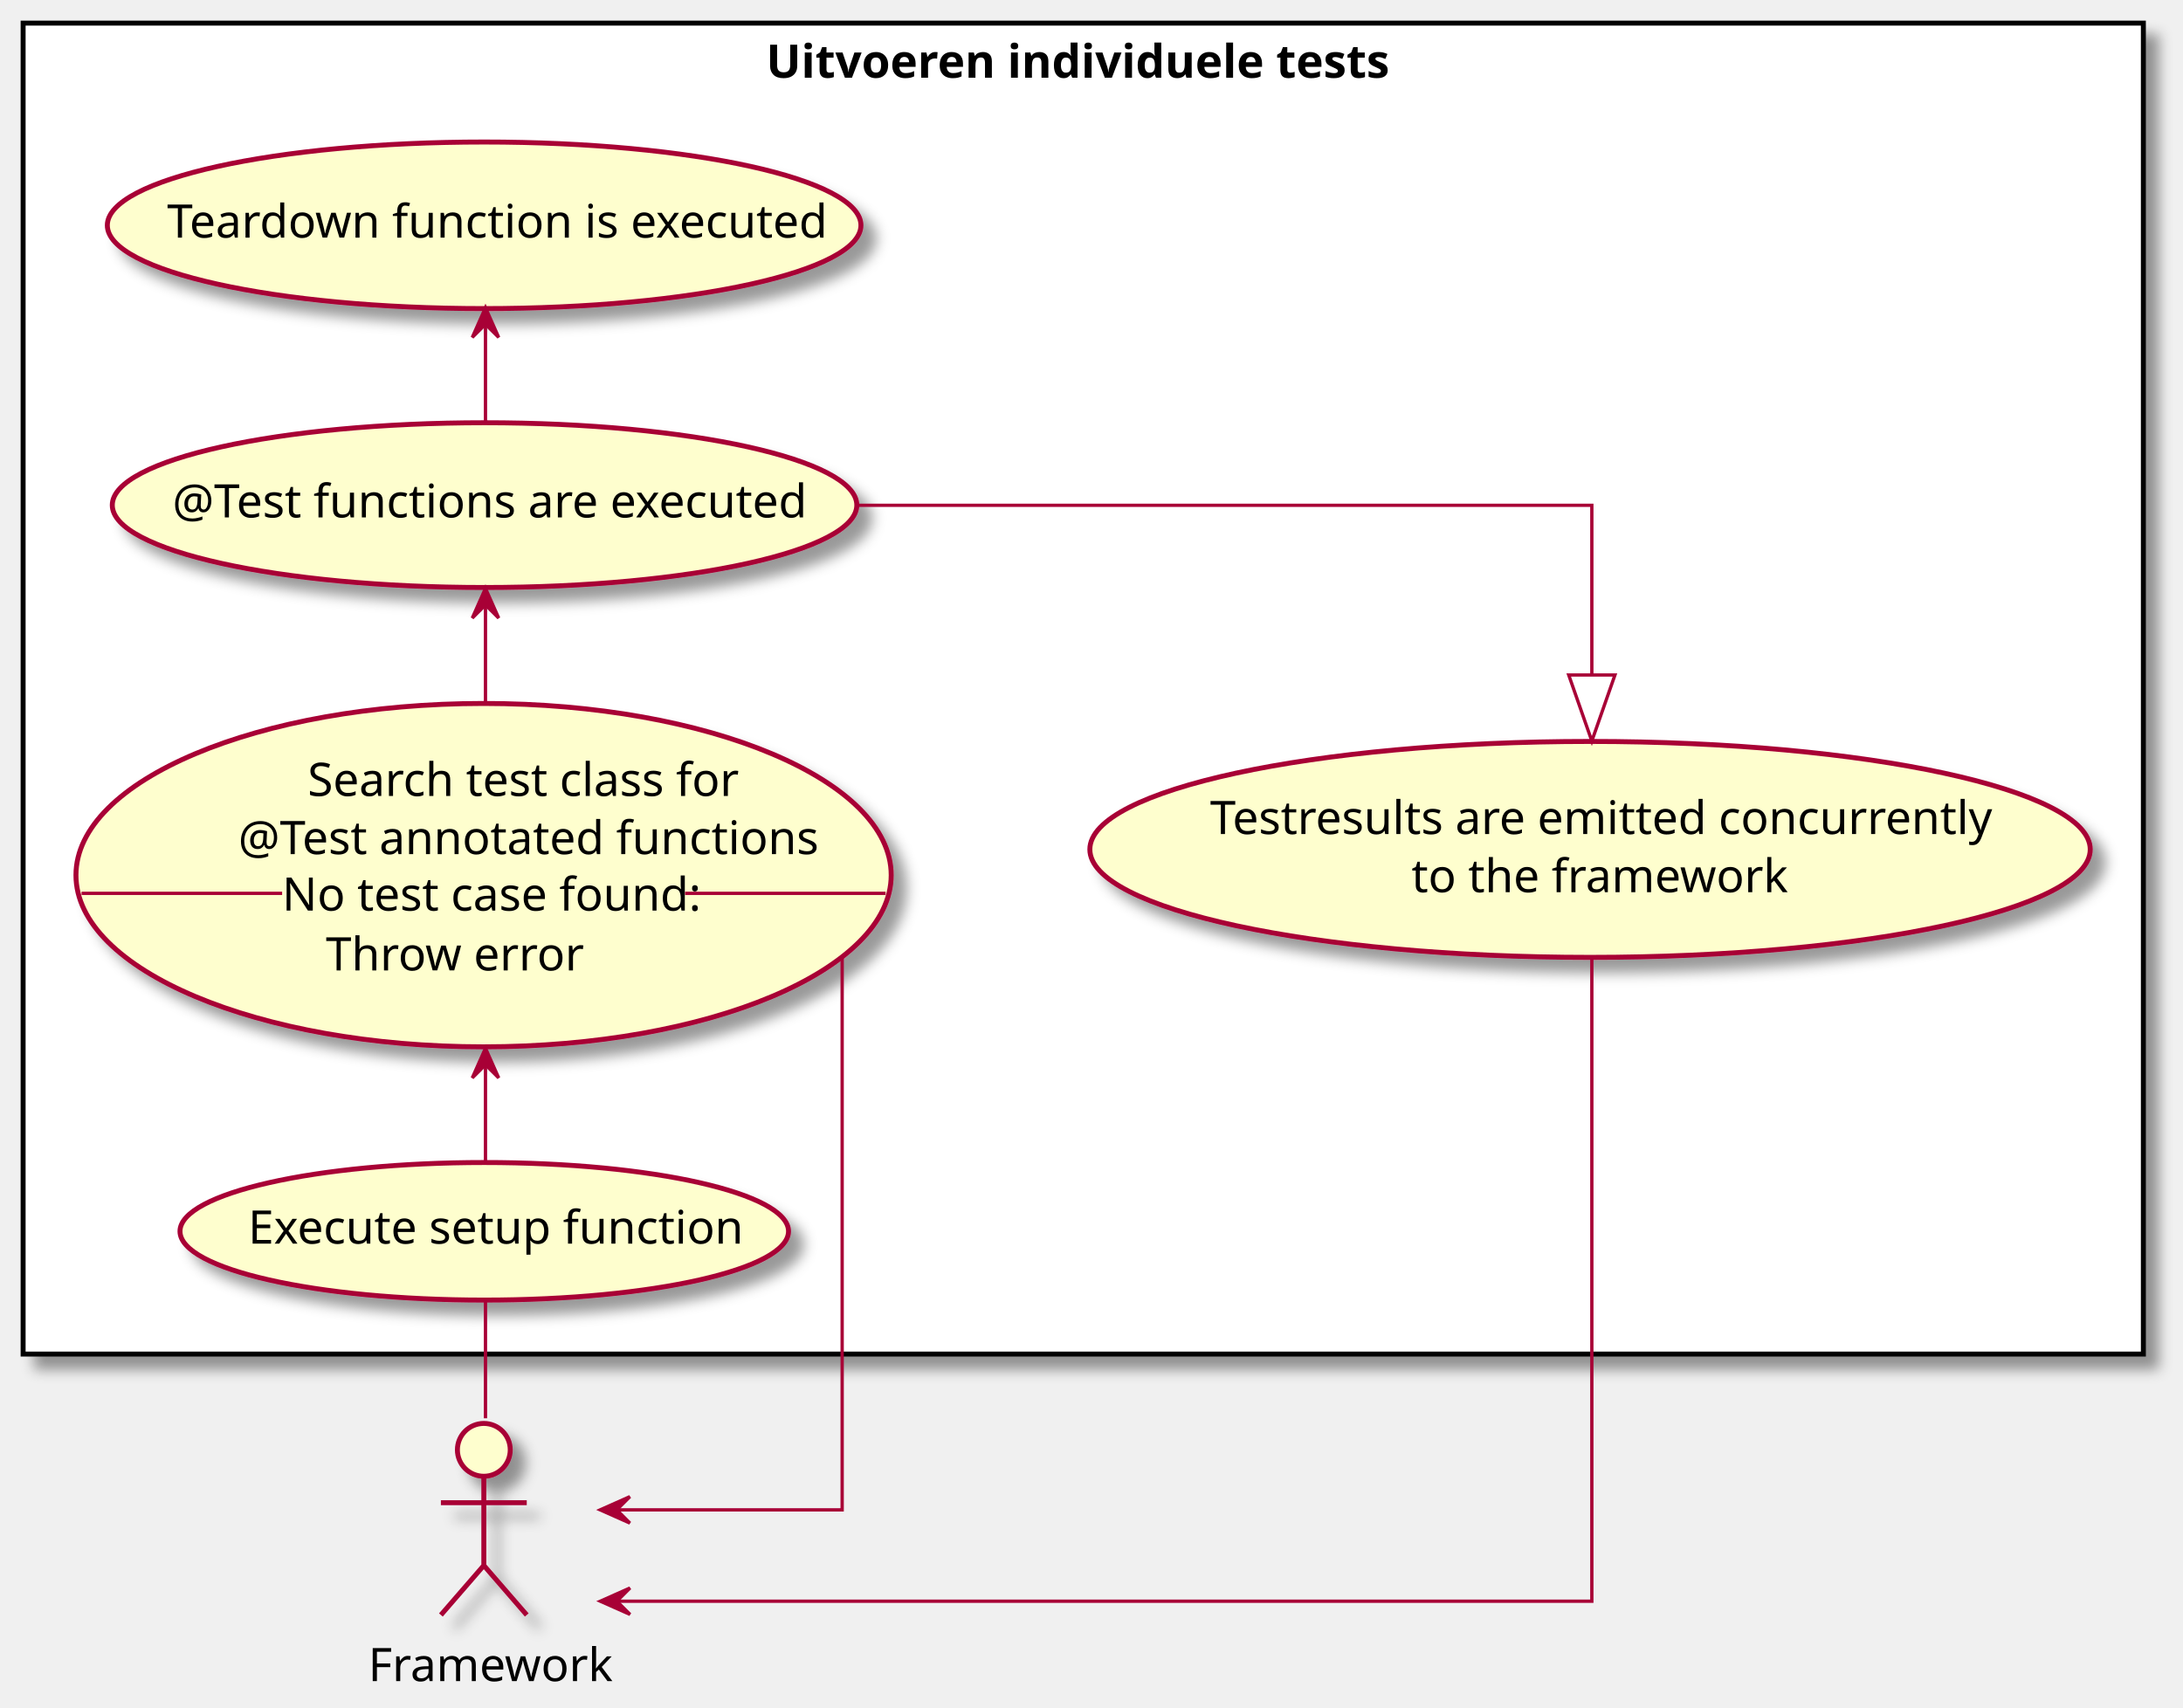
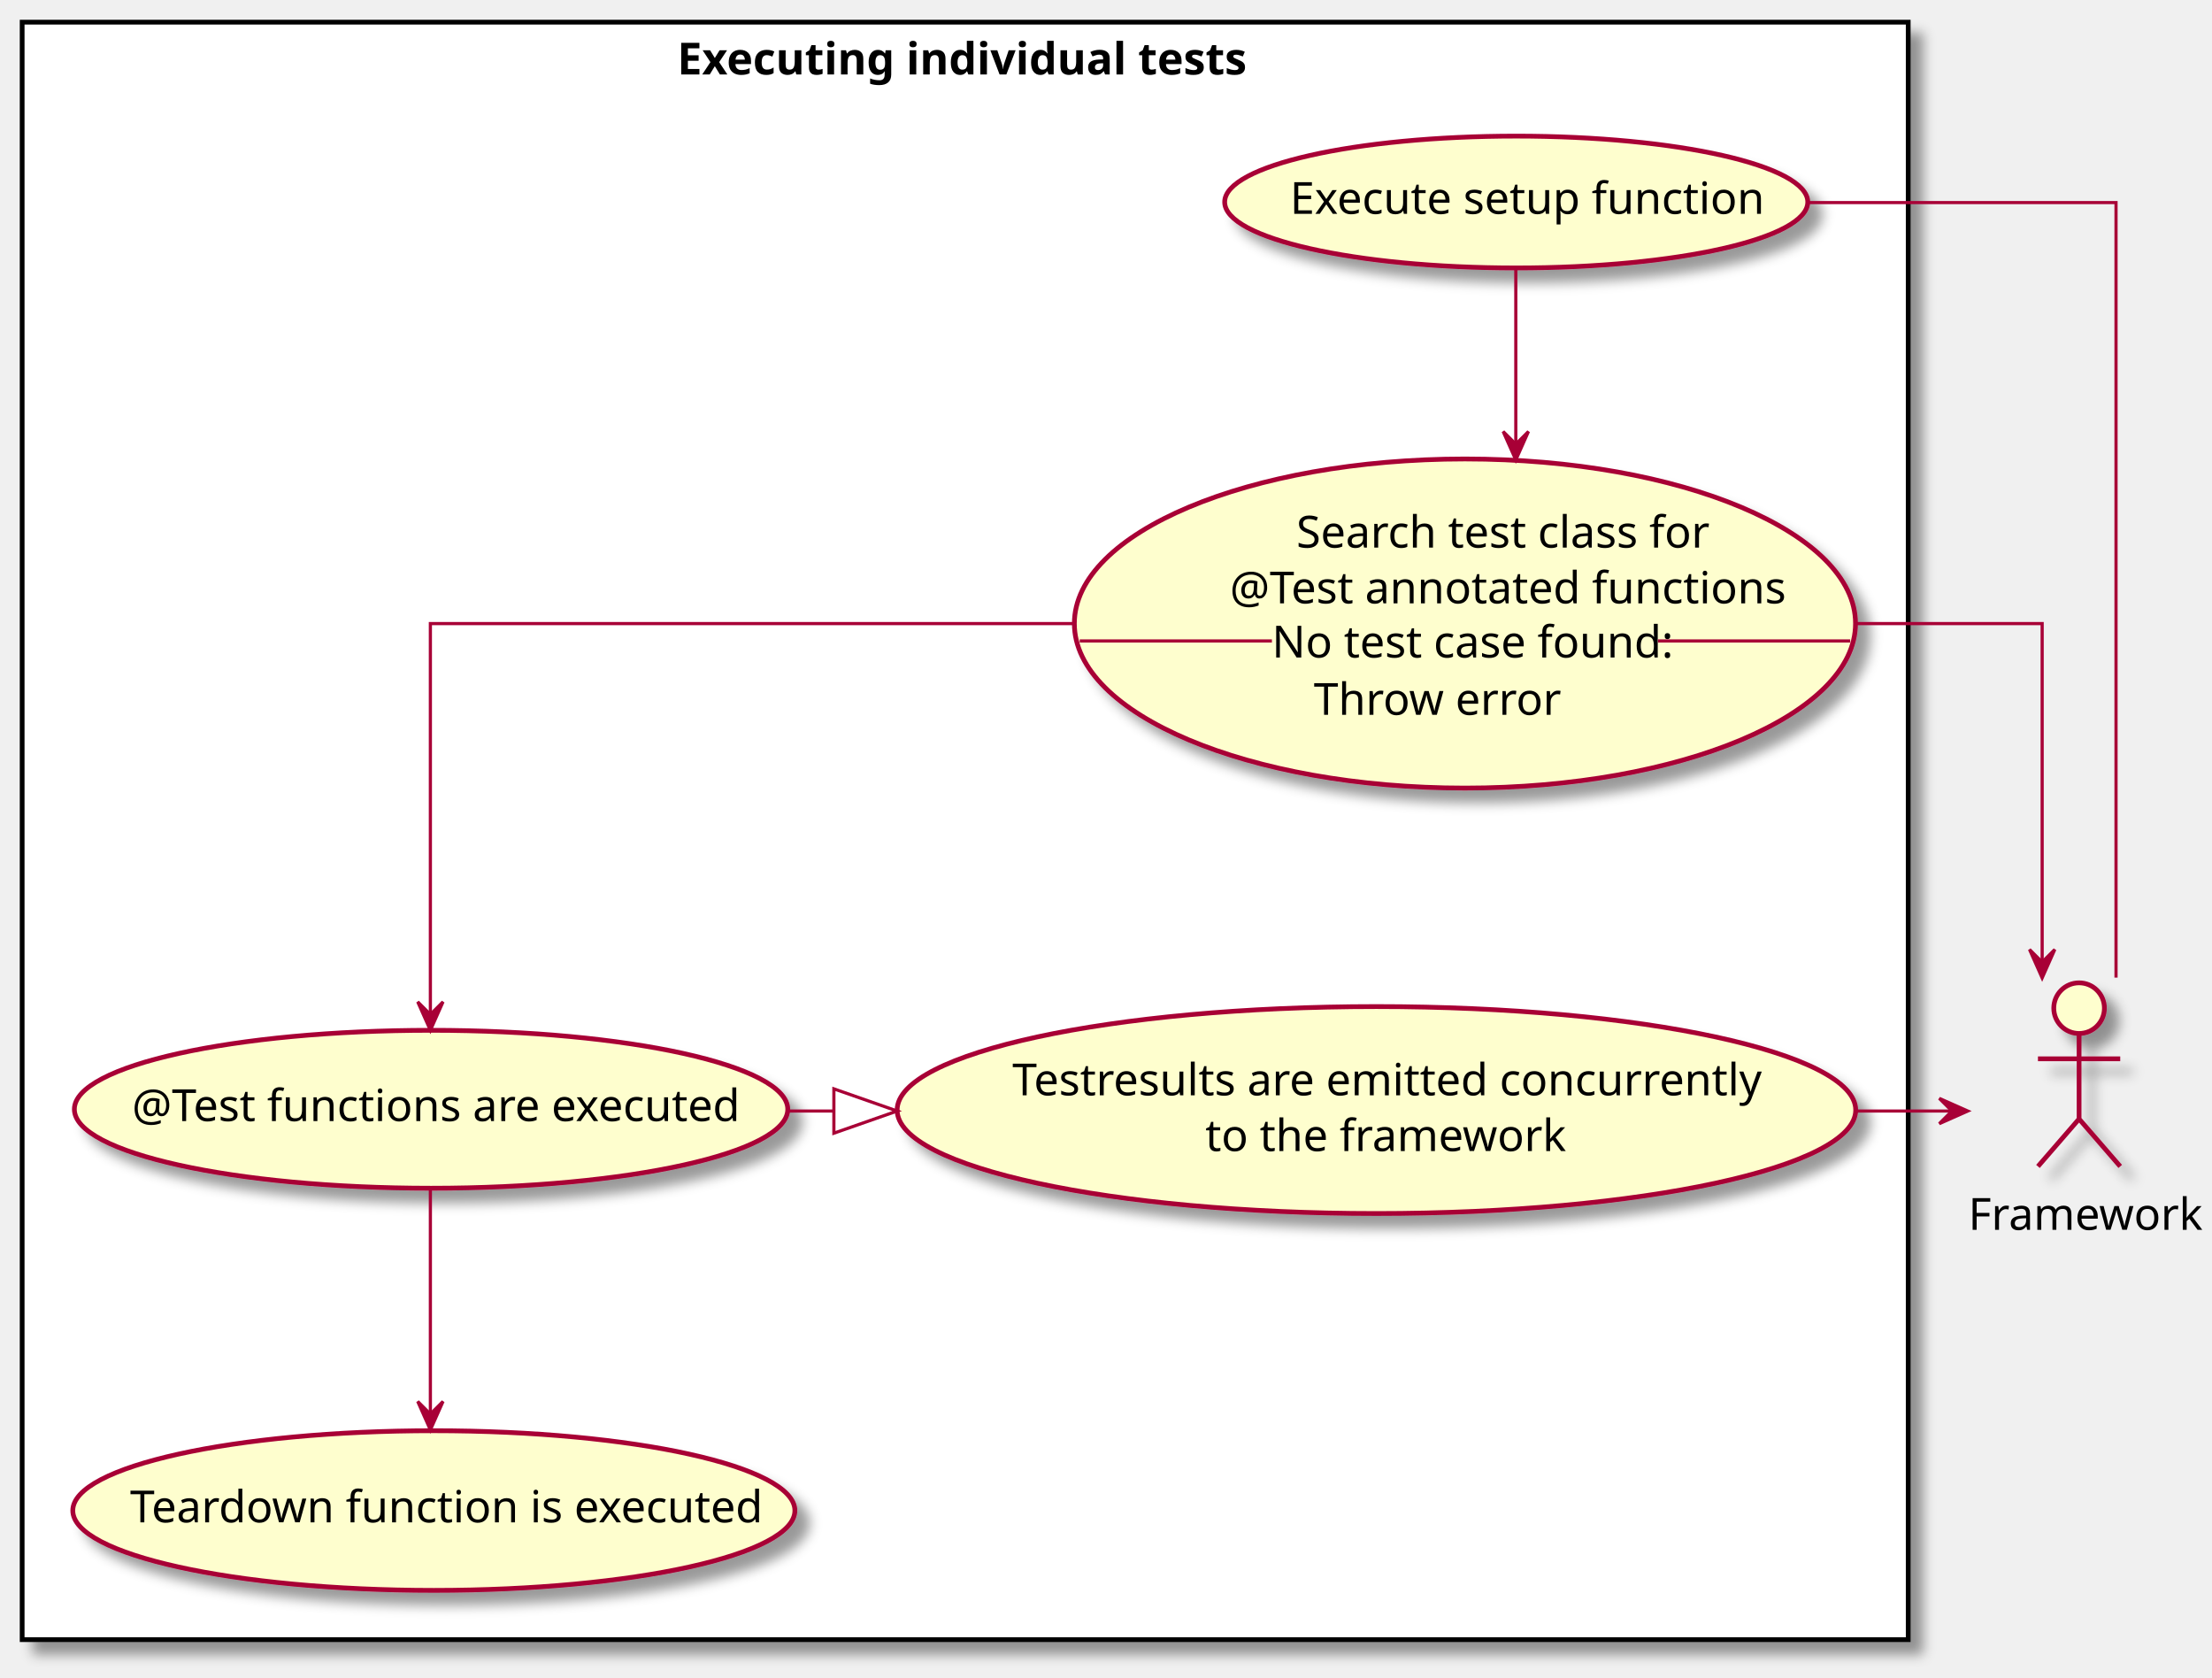
- <svg xmlns="http://www.w3.org/2000/svg" contentScriptType="application/ecmascript" contentStyleType="text/css" height="517px" preserveAspectRatio="none" style="width:661px;height:517px;" version="1.1" viewBox="0 0 661 517" width="661px" zoomAndPan="magnify">
+ <svg xmlns="http://www.w3.org/2000/svg" contentScriptType="application/ecmascript" contentStyleType="text/css" height="530px" preserveAspectRatio="none" style="width:699px;height:530px;" version="1.1" viewBox="0 0 699 530" width="699px" zoomAndPan="magnify">
  <defs>
-     <filter height="300%" id="f1rowqyt7rsfp6" width="300%" x="-1" y="-1">
+     <filter height="300%" id="fq37djogoyn01" width="300%" x="-1" y="-1">
      <feGaussianBlur result="blurOut" stdDeviation="2.0" />
      <feColorMatrix in="blurOut" result="blurOut2" type="matrix" values="0 0 0 0 0 0 0 0 0 0 0 0 0 0 0 0 0 0 .4 0" />
      <feOffset dx="4.0" dy="4.0" in="blurOut2" result="blurOut3" />
      <feBlend in="SourceGraphic" in2="blurOut3" mode="normal" />
    </filter>
  </defs>
  <g>
-     <rect fill="#FFFFFF" filter="url(#f1rowqyt7rsfp6)" height="403" style="stroke:#000000;stroke-width:1.5;" width="642" x="7" y="7" />
-     <text fill="#000000" font-family="sans-serif" font-size="14" font-weight="bold" lengthAdjust="spacing" textLength="192" x="232" y="23.533">Uitvoeren individuele tests</text>
-     <ellipse cx="146.631" cy="372.826" fill="#FEFECE" filter="url(#f1rowqyt7rsfp6)" rx="92.131" ry="20.826" style="stroke:#A80036;stroke-width:1.5;" />
-     <text fill="#000000" font-family="sans-serif" font-size="14" lengthAdjust="spacing" textLength="143" x="75.131" y="376.555">Execute setup function</text>
-     <ellipse cx="146.426" cy="264.985" fill="#FEFECE" filter="url(#f1rowqyt7rsfp6)" rx="123.426" ry="51.985" style="stroke:#A80036;stroke-width:1.5;" />
-     <text fill="#000000" font-family="sans-serif" font-size="14" lengthAdjust="spacing" textLength="129" x="93.148" y="241.005">Search test class for</text>
-     <text fill="#000000" font-family="sans-serif" font-size="14" lengthAdjust="spacing" textLength="171" x="72.148" y="258.614">@Test annotated functions</text>
-     <text fill="#000000" font-family="sans-serif" font-size="14" lengthAdjust="spacing" textLength="74" x="98.648" y="293.833">Throw error</text>
-     <line style="stroke:#A80036;stroke-width:1.0;" x1="24.695" x2="85.426" y1="270.495" y2="270.495" />
-     <text fill="#000000" font-family="sans-serif" font-size="14" lengthAdjust="spacing" textLength="122" x="85.426" y="275.723">No test case found:</text>
-     <line style="stroke:#A80036;stroke-width:1.0;" x1="207.426" x2="268.157" y1="270.495" y2="270.495" />
-     <ellipse cx="146.719" cy="152.944" fill="#FEFECE" filter="url(#f1rowqyt7rsfp6)" rx="112.719" ry="24.944" style="stroke:#A80036;stroke-width:1.5;" />
-     <text fill="#000000" font-family="sans-serif" font-size="14" lengthAdjust="spacing" textLength="189" x="52.219" y="156.672">@Test functions are executed</text>
-     <ellipse cx="481.457" cy="257.191" fill="#FEFECE" filter="url(#f1rowqyt7rsfp6)" rx="151.457" ry="32.691" style="stroke:#A80036;stroke-width:1.5;" />
-     <text fill="#000000" font-family="sans-serif" font-size="14" lengthAdjust="spacing" textLength="227" x="366.403" y="252.537">Testresults are emitted concurrently</text>
-     <text fill="#000000" font-family="sans-serif" font-size="14" lengthAdjust="spacing" textLength="105" x="427.403" y="270.146">to the framework</text>
-     <ellipse cx="146.595" cy="68.219" fill="#FEFECE" filter="url(#f1rowqyt7rsfp6)" rx="114.095" ry="25.219" style="stroke:#A80036;stroke-width:1.5;" />
-     <text fill="#000000" font-family="sans-serif" font-size="14" lengthAdjust="spacing" textLength="192" x="50.595" y="71.948">Teardown function is executed</text>
-     <ellipse cx="146.5" cy="439" fill="#FEFECE" filter="url(#f1rowqyt7rsfp6)" rx="8" ry="8" style="stroke:#A80036;stroke-width:1.5;" />
-     <path d="M146.5,447 L146.5,474 M133.5,455 L159.5,455 M146.5,474 L133.5,489 M146.5,474 L159.5,489 " fill="none" filter="url(#f1rowqyt7rsfp6)" style="stroke:#A80036;stroke-width:1.5;" />
-     <text fill="#000000" font-family="sans-serif" font-size="14" lengthAdjust="spacing" textLength="70" x="111.5" y="509.033">Framework</text>
-     <path d="M147,429.44 C147,417.23 147,404.39 147,394.05 " fill="none" id="caller-setup" style="stroke:#A80036;stroke-width:1.0;" />
-     <path d="M147,351.92 C147,351.92 147,322.38 147,322.38 " fill="none" id="setup-to-search" style="stroke:#A80036;stroke-width:1.0;" />
-     <polygon fill="#A80036" points="147,317.38,143,326.38,147,322.38,151,326.38,147,317.38" style="stroke:#A80036;stroke-width:1.0;" />
-     <path d="M147,212.93 C147,212.93 147,183.14 147,183.14 " fill="none" id="search-to-execute" style="stroke:#A80036;stroke-width:1.0;" />
-     <polygon fill="#A80036" points="147,178.14,143,187.14,147,183.14,151,187.14,147,178.14" style="stroke:#A80036;stroke-width:1.0;" />
-     <path d="M255,290.12 C255,342.21 255,457.17 255,457.17 C255,457.17 186.73,457.17 186.73,457.17 " fill="none" id="search-to-caller" style="stroke:#A80036;stroke-width:1.0;" />
-     <polygon fill="#A80036" points="181.73,457.17,190.73,461.17,186.73,457.17,190.73,453.17,181.73,457.17" style="stroke:#A80036;stroke-width:1.0;" />
-     <path d="M259.15,153 C356.62,153 482,153 482,153 C482,153 482,204.38 482,204.38 " fill="none" id="execute-to-return" style="stroke:#A80036;stroke-width:1.0;" />
-     <polygon fill="none" points="489,204.38,482,224.38,475,204.38,489,204.38" style="stroke:#A80036;stroke-width:1.0;" />
-     <path d="M482,289.64 C482,352.64 482,484.83 482,484.83 C482,484.83 186.77,484.83 186.77,484.83 " fill="none" id="return-to-caller" style="stroke:#A80036;stroke-width:1.0;" />
-     <polygon fill="#A80036" points="181.77,484.83,190.77,488.83,186.77,484.83,190.77,480.83,181.77,484.83" style="stroke:#A80036;stroke-width:1.0;" />
-     <path d="M147,127.96 C147,127.96 147,98.16 147,98.16 " fill="none" id="execute-to-teardown" style="stroke:#A80036;stroke-width:1.0;" />
-     <polygon fill="#A80036" points="147,93.16,143,102.16,147,98.16,151,102.16,147,93.16" style="stroke:#A80036;stroke-width:1.0;" />
+     <rect fill="#FFFFFF" filter="url(#fq37djogoyn01)" height="511" style="stroke:#000000;stroke-width:1.5;" width="596" x="7" y="7" />
+     <text fill="#000000" font-family="sans-serif" font-size="14" font-weight="bold" lengthAdjust="spacing" textLength="182" x="214" y="23.533">Executing individual tests</text>
+     <ellipse cx="479.131" cy="63.826" fill="#FEFECE" filter="url(#fq37djogoyn01)" rx="92.131" ry="20.826" style="stroke:#A80036;stroke-width:1.5;" />
+     <text fill="#000000" font-family="sans-serif" font-size="14" lengthAdjust="spacing" textLength="143" x="407.631" y="67.555">Execute setup function</text>
+     <ellipse cx="462.926" cy="196.985" fill="#FEFECE" filter="url(#fq37djogoyn01)" rx="123.426" ry="51.985" style="stroke:#A80036;stroke-width:1.5;" />
+     <text fill="#000000" font-family="sans-serif" font-size="14" lengthAdjust="spacing" textLength="129" x="409.648" y="173.005">Search test class for</text>
+     <text fill="#000000" font-family="sans-serif" font-size="14" lengthAdjust="spacing" textLength="171" x="388.648" y="190.614">@Test annotated functions</text>
+     <text fill="#000000" font-family="sans-serif" font-size="14" lengthAdjust="spacing" textLength="74" x="415.148" y="225.833">Throw error</text>
+     <line style="stroke:#A80036;stroke-width:1.0;" x1="341.195" x2="401.926" y1="202.495" y2="202.495" />
+     <text fill="#000000" font-family="sans-serif" font-size="14" lengthAdjust="spacing" textLength="122" x="401.926" y="207.723">No test case found:</text>
+     <line style="stroke:#A80036;stroke-width:1.0;" x1="523.926" x2="584.657" y1="202.495" y2="202.495" />
+     <ellipse cx="136.219" cy="350.444" fill="#FEFECE" filter="url(#fq37djogoyn01)" rx="112.719" ry="24.944" style="stroke:#A80036;stroke-width:1.5;" />
+     <text fill="#000000" font-family="sans-serif" font-size="14" lengthAdjust="spacing" textLength="189" x="41.719" y="354.172">@Test functions are executed</text>
+     <ellipse cx="434.957" cy="350.691" fill="#FEFECE" filter="url(#fq37djogoyn01)" rx="151.457" ry="32.691" style="stroke:#A80036;stroke-width:1.5;" />
+     <text fill="#000000" font-family="sans-serif" font-size="14" lengthAdjust="spacing" textLength="227" x="319.903" y="346.037">Testresults are emitted concurrently</text>
+     <text fill="#000000" font-family="sans-serif" font-size="14" lengthAdjust="spacing" textLength="105" x="380.903" y="363.646">to the framework</text>
+     <ellipse cx="137.095" cy="477.219" fill="#FEFECE" filter="url(#fq37djogoyn01)" rx="114.095" ry="25.219" style="stroke:#A80036;stroke-width:1.5;" />
+     <text fill="#000000" font-family="sans-serif" font-size="14" lengthAdjust="spacing" textLength="192" x="41.095" y="480.947">Teardown function is executed</text>
+     <ellipse cx="657" cy="318.5" fill="#FEFECE" filter="url(#fq37djogoyn01)" rx="8" ry="8" style="stroke:#A80036;stroke-width:1.5;" />
+     <path d="M657,326.5 L657,353.5 M644,334.5 L670,334.5 M657,353.5 L644,368.5 M657,353.5 L670,368.5 " fill="none" filter="url(#fq37djogoyn01)" style="stroke:#A80036;stroke-width:1.5;" />
+     <text fill="#000000" font-family="sans-serif" font-size="14" lengthAdjust="spacing" textLength="70" x="622" y="388.533">Framework</text>
+     <path d="M571.06,64 C619.38,64 668.67,64 668.67,64 C668.67,64 668.67,229.38 668.67,308.84 " fill="none" id="setup-caller" style="stroke:#A80036;stroke-width:1.0;" />
+     <path d="M479,85.07 C479,85.07 479,140.32 479,140.32 " fill="none" id="setup-to-search" style="stroke:#A80036;stroke-width:1.0;" />
+     <polygon fill="#A80036" points="479,145.32,483,136.32,479,140.32,475,136.32,479,145.32" style="stroke:#A80036;stroke-width:1.0;" />
+     <path d="M339.38,197 C246.77,197 136,197 136,197 C136,197 136,320.5 136,320.5 " fill="none" id="search-to-execute" style="stroke:#A80036;stroke-width:1.0;" />
+     <polygon fill="#A80036" points="136,325.5,140,316.5,136,320.5,132,316.5,136,325.5" style="stroke:#A80036;stroke-width:1.0;" />
+     <path d="M586.64,197 C619.16,197 645.33,197 645.33,197 C645.33,197 645.33,303.96 645.33,303.96 " fill="none" id="search-to-caller" style="stroke:#A80036;stroke-width:1.0;" />
+     <polygon fill="#A80036" points="645.33,308.96,649.33,299.96,645.33,303.96,641.33,299.96,645.33,308.96" style="stroke:#A80036;stroke-width:1.0;" />
+     <path d="M248.61,351 C248.61,351 263.51,351 263.51,351 " fill="none" id="execute-to-return" style="stroke:#A80036;stroke-width:1.0;" />
+     <polygon fill="none" points="263.51,344,283.51,351,263.51,358,263.51,344" style="stroke:#A80036;stroke-width:1.0;" />
+     <path d="M586.76,351 C586.76,351 616.82,351 616.82,351 " fill="none" id="return-to-caller" style="stroke:#A80036;stroke-width:1.0;" />
+     <polygon fill="#A80036" points="621.82,351,612.82,347,616.82,351,612.82,355,621.82,351" style="stroke:#A80036;stroke-width:1.0;" />
+     <path d="M136,375.8 C136,375.8 136,446.75 136,446.75 " fill="none" id="execute-to-teardown" style="stroke:#A80036;stroke-width:1.0;" />
+     <polygon fill="#A80036" points="136,451.75,140,442.75,136,446.75,132,442.75,136,451.75" style="stroke:#A80036;stroke-width:1.0;" />
  </g>
</svg>
